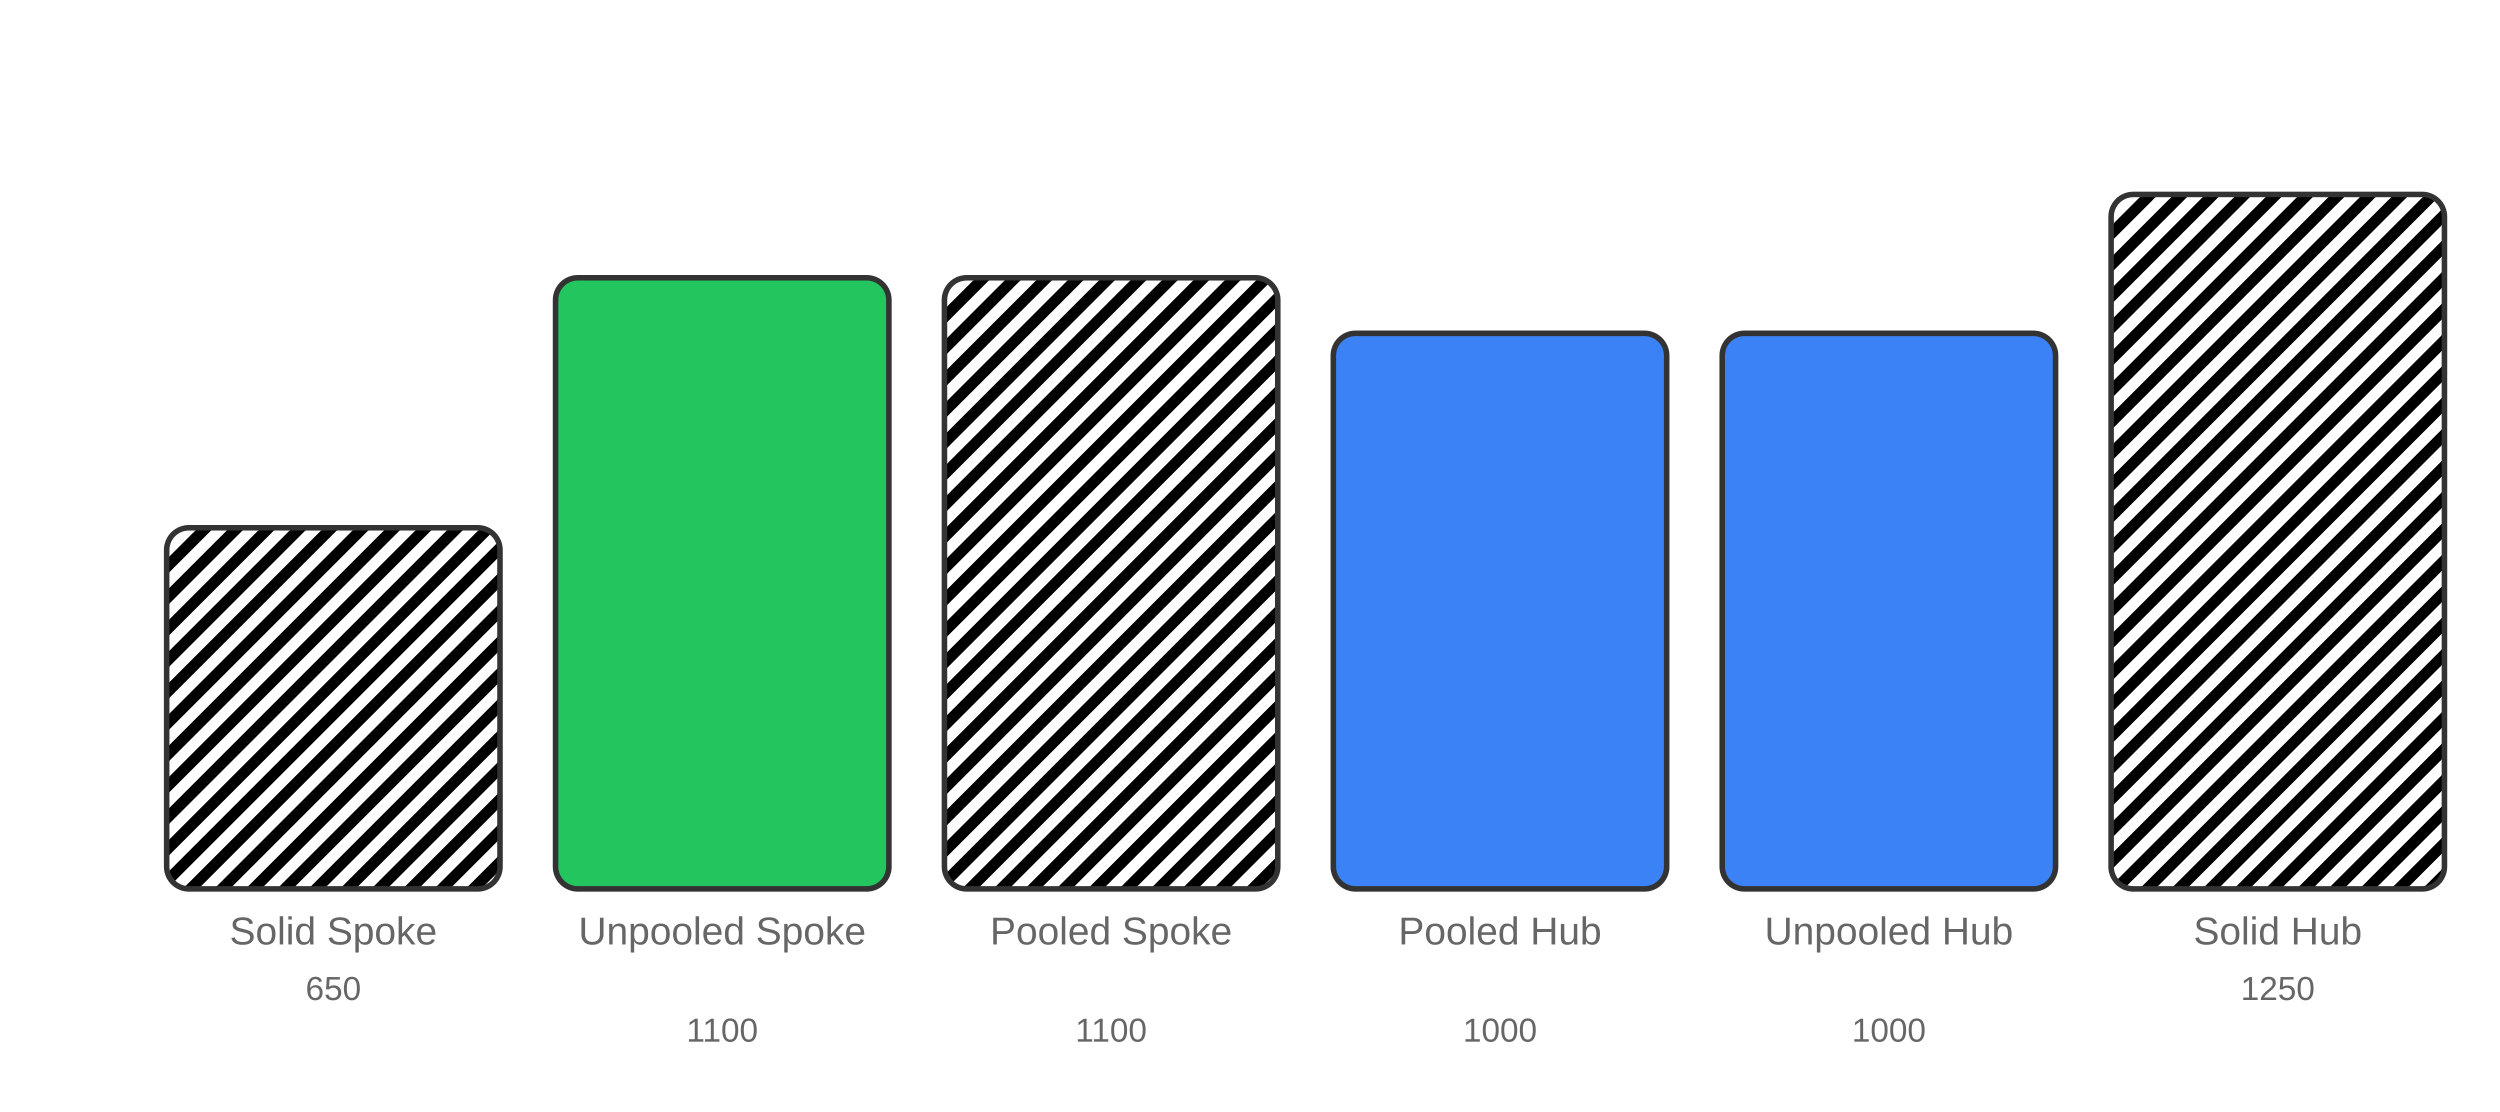
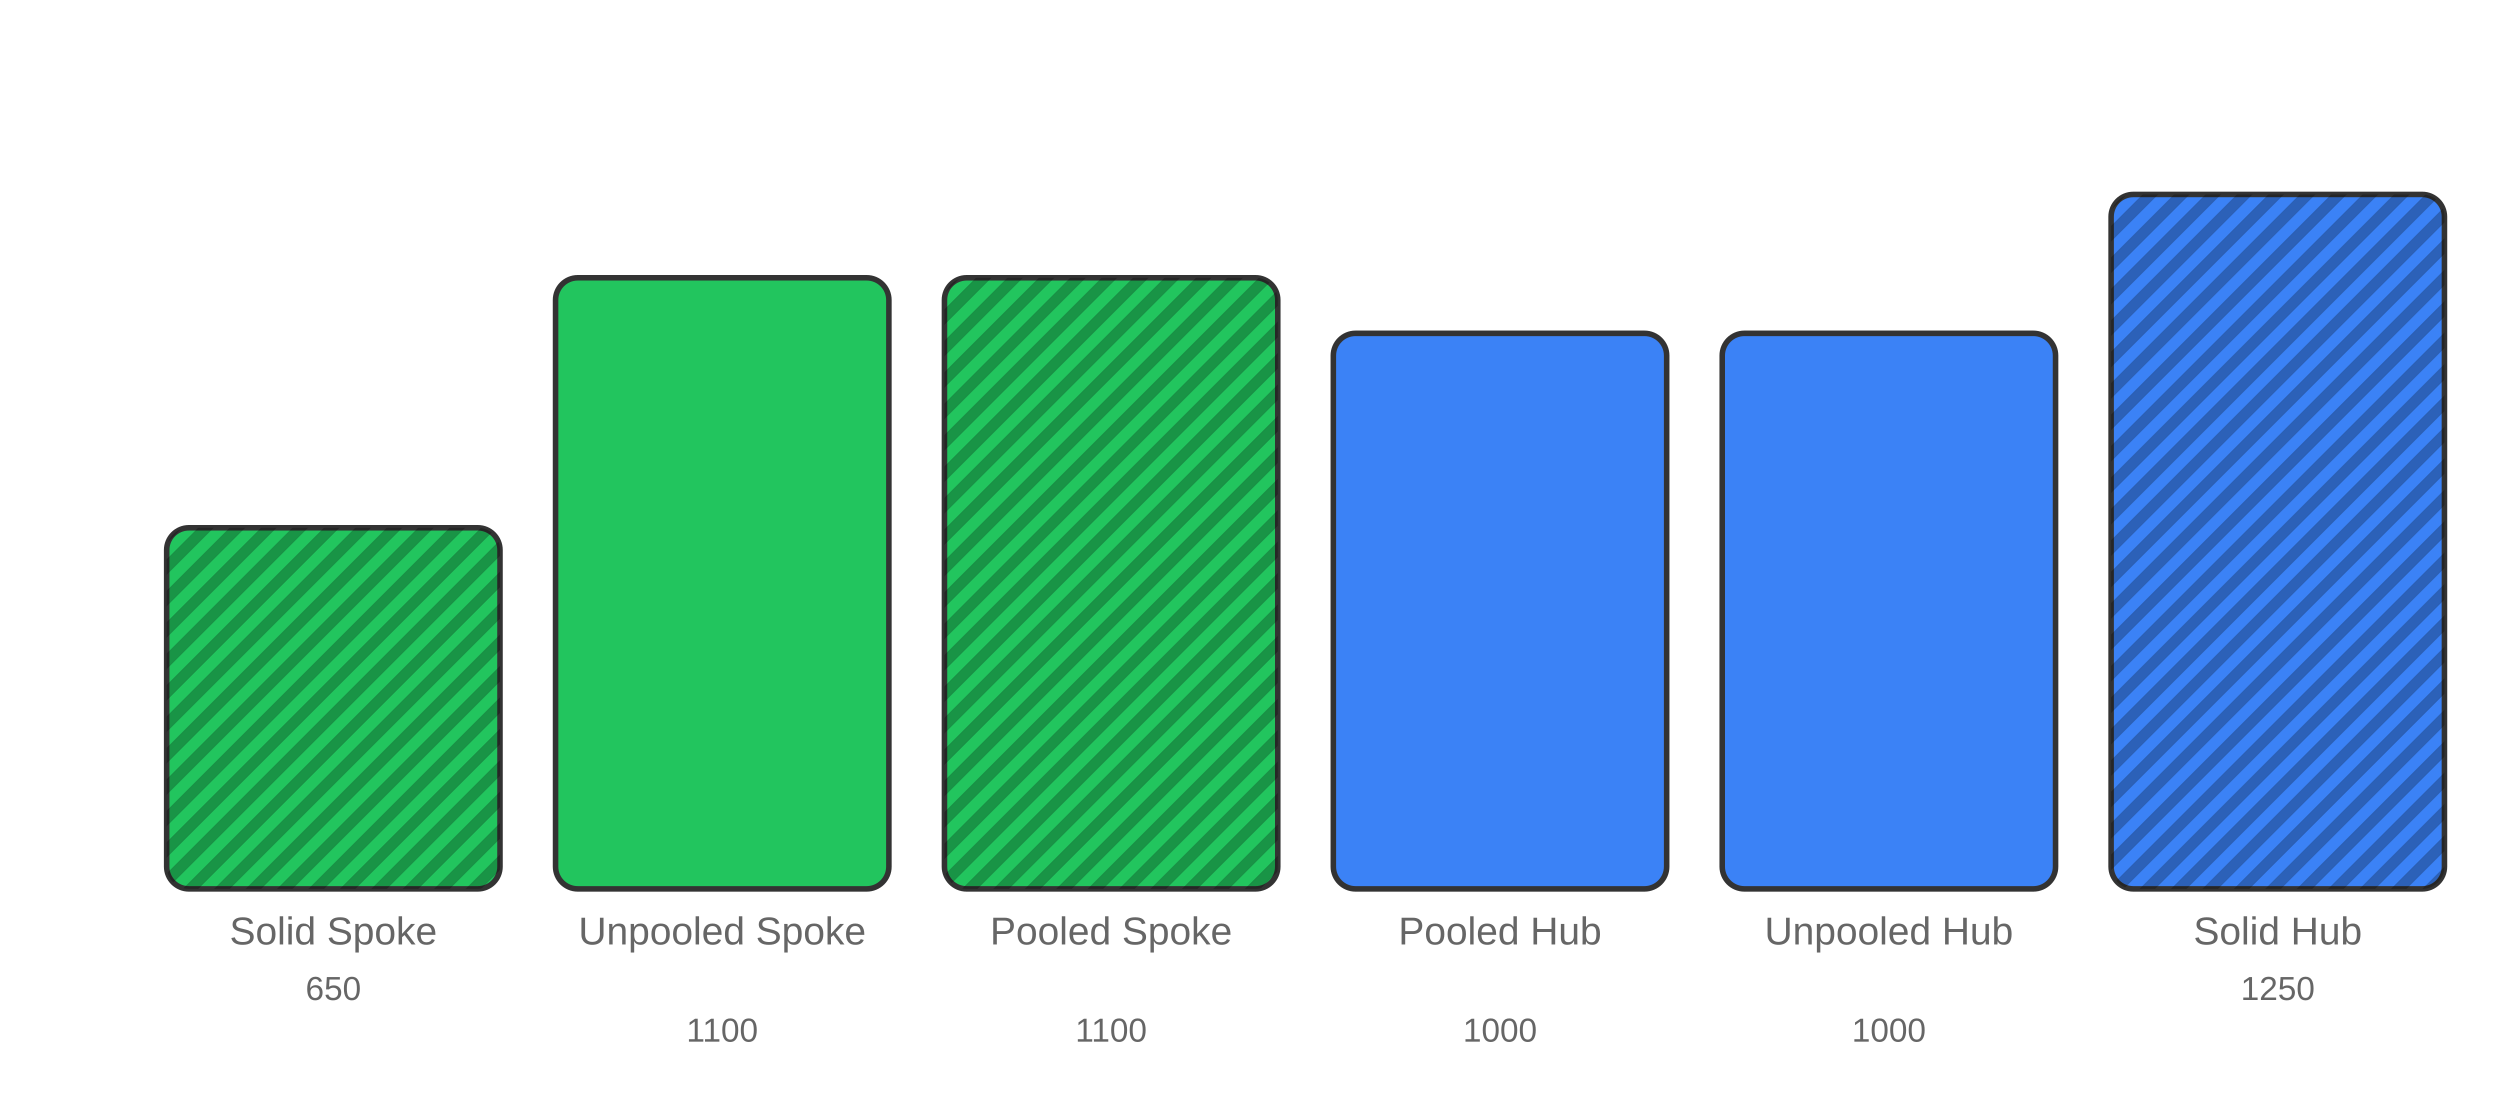
<svg xmlns="http://www.w3.org/2000/svg" viewBox="0 0 900 400" width="900" height="400">
  <defs>
    <pattern id="stripe" patternUnits="userSpaceOnUse" width="8" height="8" patternTransform="rotate(45)">
-       <rect width="4" height="8" fill="currentColor" />
+       <rect width="4" height="8" fill="#000" fill-opacity="0.25" />
      <rect x="4" width="4" height="8" fill="transparent" />
    </pattern>
    <style>
      /* Common styling for bars and bar labels */
      .bar {
        stroke: #333;
        stroke-width: 2;
      }

      /* All text under each bar shares these */
      .barText {
        font-family: Arial, sans-serif;
        text-anchor: middle;
        fill: #666;
      }

      /* Size-only variants */
      .label  { font-size: 14px; }
      .amount { font-size: 12px; }
+ 
+       /* Shared bar geometry */
+       .barRect {
+         width: 120;
+         rx: 8;
+         ry: 8;
+       }
+ 
+       /* Stripe overlay sits on top of the base rect */
+       .barStripe {
+         fill: url(#stripe);
+         pointer-events: none;
+       }
    </style>
  </defs>
  <g transform="translate(60, 190)">
-     <rect class="bar" width="120" height="130" rx="8" ry="8" fill="url(#stripe)" color="#22c55e" />
+     <rect class="bar barRect" width="120" height="130" rx="8" ry="8" fill="#22c55e" />
+     <rect class="barRect barStripe" height="130" />
    <g class="barText" transform="translate(60, 0)">
      <text class="label" y="150">Solid Spoke</text>
      <text class="amount" y="170">650</text>
    </g>
  </g>
  <g transform="translate(200, 100)">
    <rect class="bar" width="120" height="220" rx="8" ry="8" fill="#22c55e" />
    <g class="barText" transform="translate(60, 0)">
      <text class="label" y="240">Unpooled Spoke</text>
      <text class="amount" y="275">1100</text>
    </g>
  </g>
  <g transform="translate(340, 100)">
-     <rect class="bar" width="120" height="220" rx="8" ry="8" fill="url(#stripe)" color="#22c55e" />
+     <rect class="bar barRect" width="120" height="220" rx="8" ry="8" fill="#22c55e" />
+     <rect class="barRect barStripe" height="220" />
    <g class="barText" transform="translate(60, 0)">
      <text class="label" y="240">Pooled Spoke</text>
      <text class="amount" y="275">1100</text>
    </g>
  </g>
  <g transform="translate(480, 120)">
    <rect class="bar" width="120" height="200" rx="8" ry="8" fill="#3b82f6" />
    <g class="barText" transform="translate(60, 0)">
      <text class="label" y="220">Pooled Hub</text>
      <text class="amount" y="255">1000</text>
    </g>
  </g>
  <g transform="translate(620, 120)">
    <rect class="bar" width="120" height="200" rx="8" ry="8" fill="#3b82f6" />
    <g class="barText" transform="translate(60, 0)">
      <text class="label" y="220">Unpooled Hub</text>
      <text class="amount" y="255">1000</text>
    </g>
  </g>
  <g transform="translate(760, 70)">
-     <rect class="bar" width="120" height="250" rx="8" ry="8" fill="url(#stripe)" color="#3b82f6" />
+     <rect class="bar barRect" width="120" height="250" rx="8" ry="8" fill="#3b82f6" />
+     <rect class="barRect barStripe" height="250" />
    <g class="barText" transform="translate(60, 0)">
      <text class="label" y="270">Solid Hub</text>
      <text class="amount" y="290">1250</text>
    </g>
  </g>
</svg>
